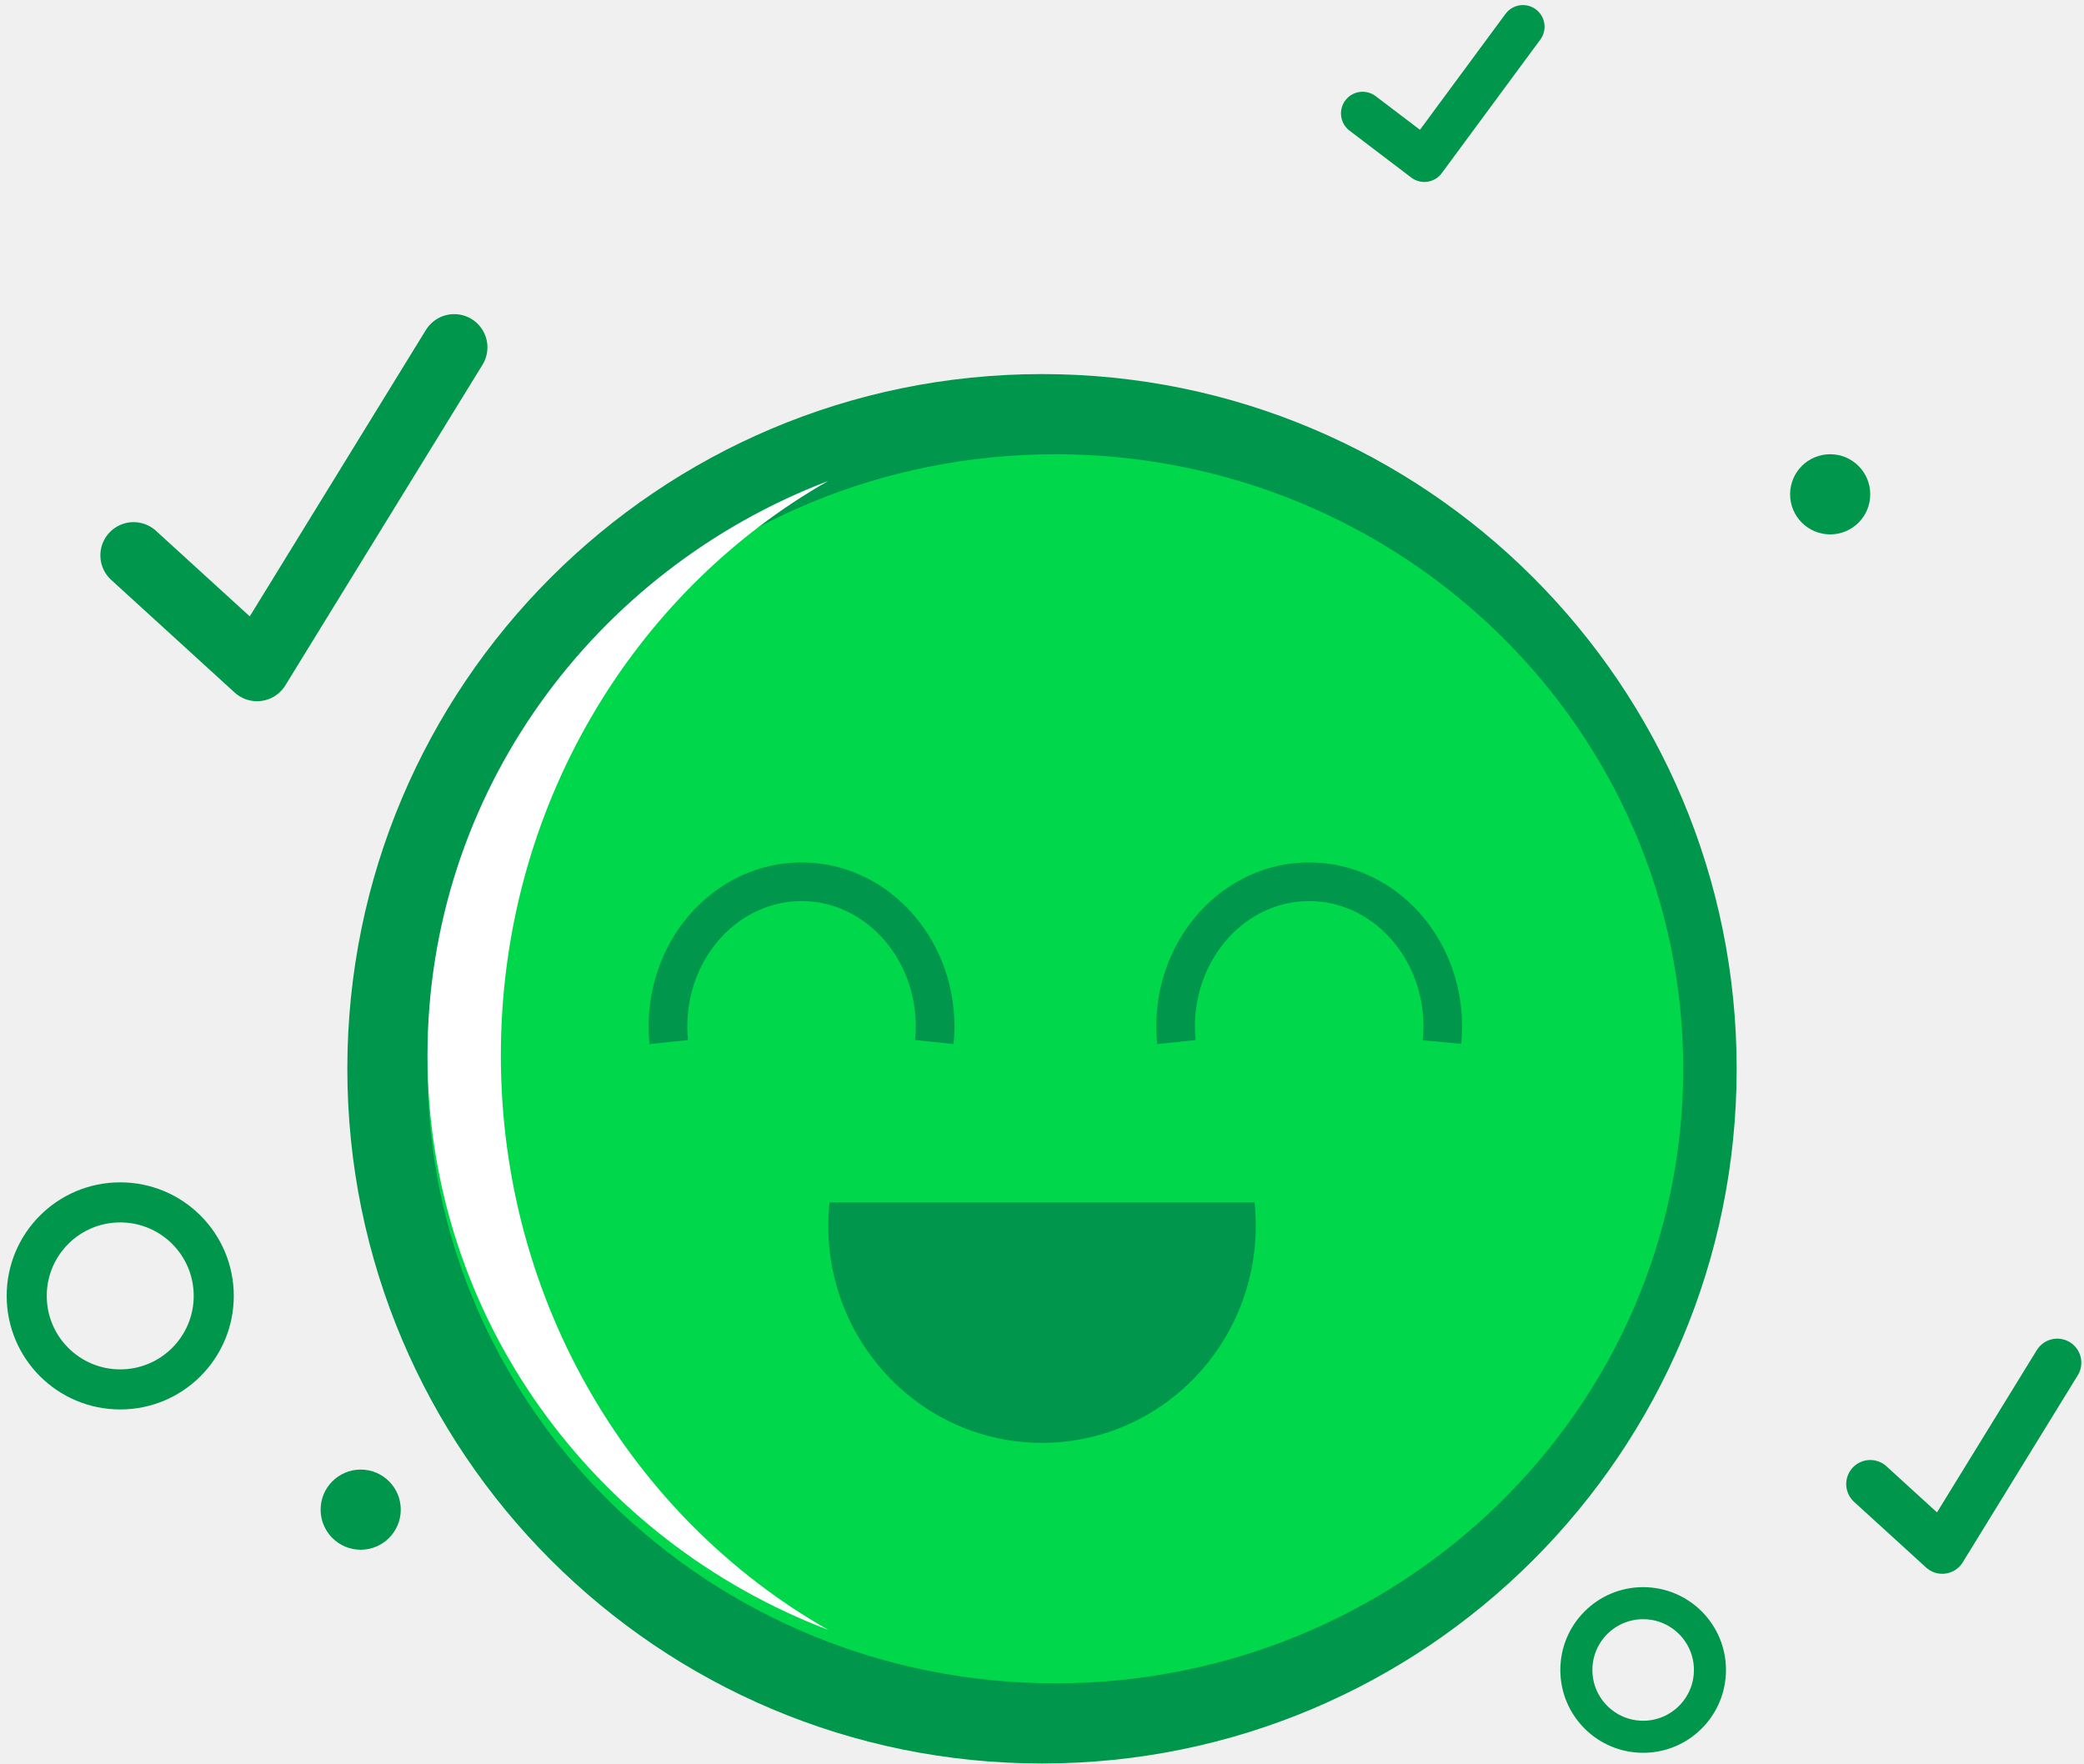
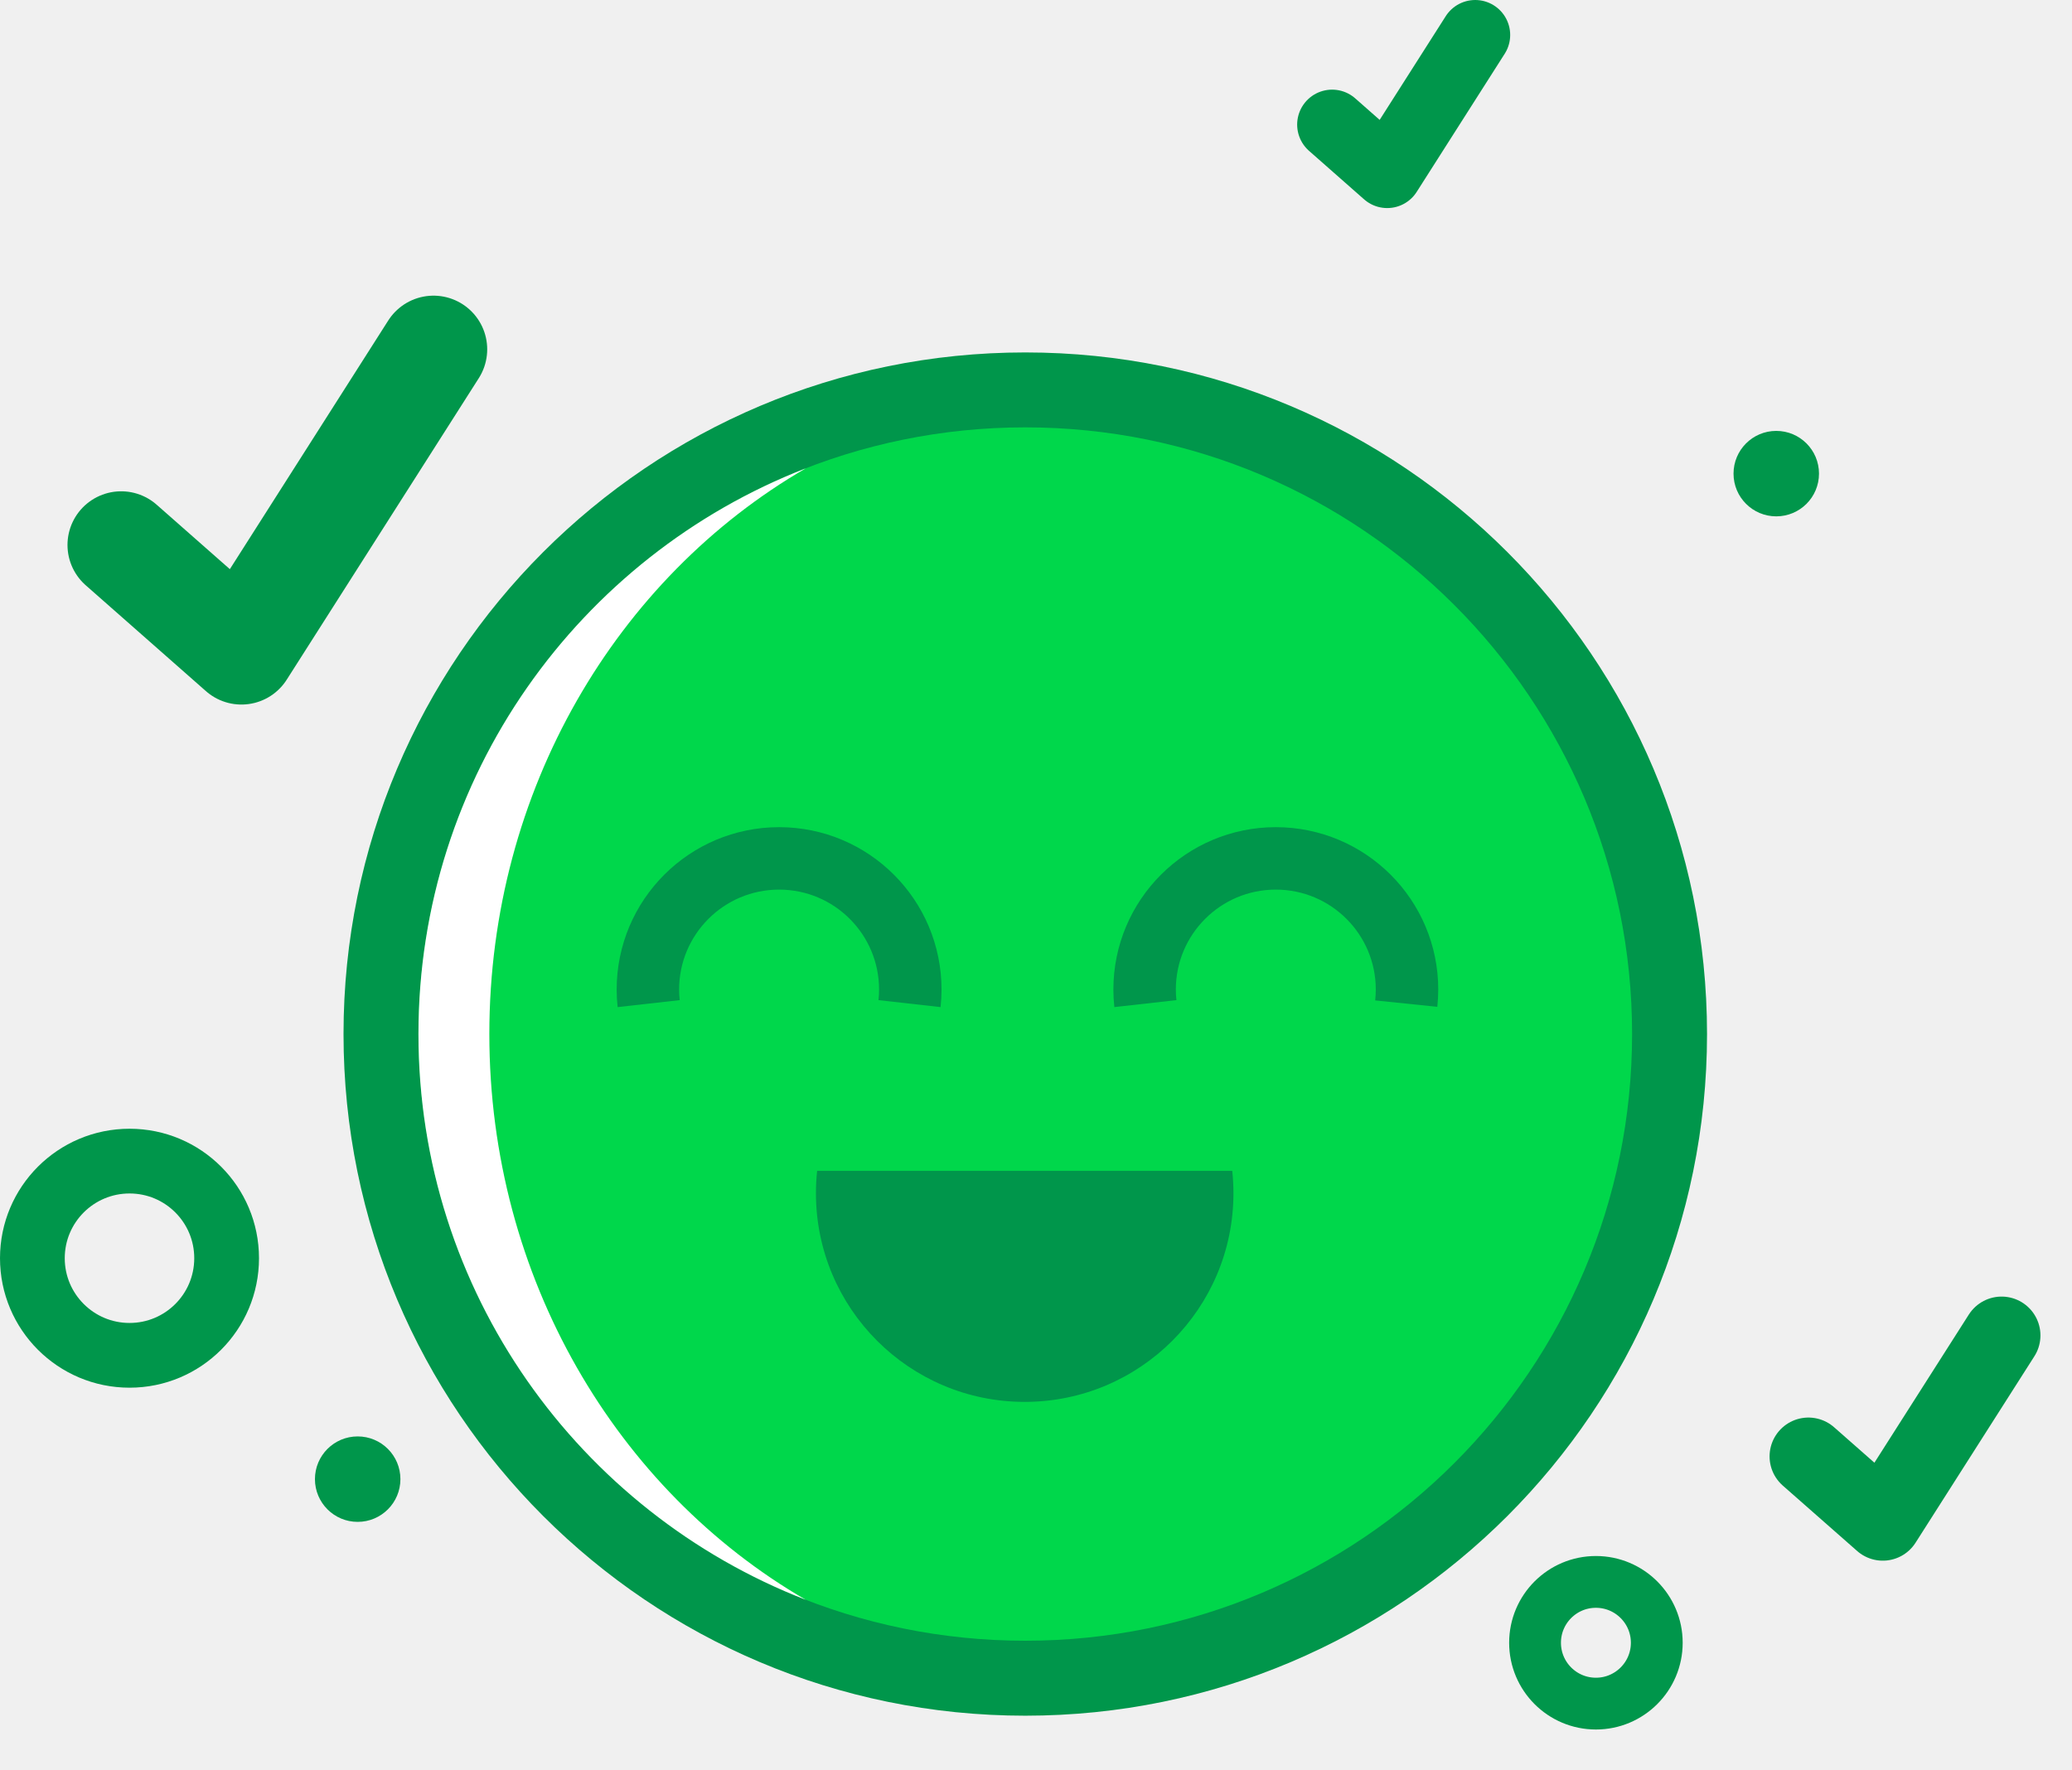
- <svg xmlns="http://www.w3.org/2000/svg" width="78px" height="66px" viewBox="0 0 78 66" version="1.1">
+ <svg xmlns="http://www.w3.org/2000/svg" width="48px" height="41px" viewBox="0 0 48 41" version="1.1">
  <g id="Page-1" stroke="none" stroke-width="1" fill="none" fill-rule="evenodd">
-     <g id="Legend" transform="translate(-73, -300)">
-       <g id="Group-27-Copy" transform="translate(73, 300)">
-         <path d="M65,39.999 C65,54.359 53.359,66 39.001,66 C24.641,66 13,54.359 13,39.999 C13,25.639 24.641,14 39.001,14 C53.359,14 65,25.639 65,39.999" id="Fill-1" fill="#00964B" />
-         <path d="M63,40 C63,52.703 52.48,63 39.5,63 C26.522,63 16,52.703 16,40 C16,27.298 26.522,17 39.5,17 C52.48,17 63,27.298 63,40" id="Fill-3" fill="#00D74B" />
-         <path d="M18.746,39.499 C18.746,30.223 23.698,22.153 31,18 C22.223,21.343 16,29.708 16,39.499 C16,49.292 22.223,57.655 31,61 C23.698,56.847 18.746,48.775 18.746,39.499" id="Fill-5" fill="#FFFFFF" />
-         <path d="M34.97,39 C34.99,38.809 35,38.617 35,38.419 C35,35.427 32.761,33 30.001,33 C27.239,33 25,35.427 25,38.419 C25,38.617 25.01,38.809 25.03,39" id="Stroke-7" stroke="#00964B" stroke-width="1.447" />
-         <path d="M53.97,39 C53.988,38.809 54,38.617 54,38.419 C54,35.427 51.761,33 48.999,33 C46.237,33 44,35.427 44,38.419 C44,38.617 44.01,38.809 44.03,39" id="Stroke-9" stroke="#00964B" stroke-width="1.447" />
-         <path d="M8,48.5 C8,50.434 6.434,52 4.5,52 C2.566,52 1,50.434 1,48.5 C1,46.566 2.566,45 4.5,45 C6.434,45 8,46.566 8,48.5 Z" id="Stroke-11" stroke="#00964B" stroke-width="1.5" />
-         <path d="M64,62.5 C64,63.881 62.879,65 61.5,65 C60.119,65 59,63.881 59,62.5 C59,61.119 60.119,60 61.5,60 C62.879,60 64,61.119 64,62.5 Z" id="Stroke-13" stroke="#00964B" stroke-width="1.2" />
-         <path d="M70,18.5 C70,19.329 69.329,20 68.5,20 C67.671,20 67,19.329 67,18.5 C67,17.671 67.671,17 68.5,17 C69.329,17 70,17.671 70,18.5" id="Fill-15" fill="#00964B" />
-         <path d="M15,56.5 C15,57.327 14.329,58 13.5,58 C12.671,58 12,57.327 12,56.5 C12,55.671 12.671,55 13.5,55 C14.329,55 15,55.671 15,56.5" id="Fill-17" fill="#00964B" />
-         <polyline id="Stroke-19" stroke="#00964B" stroke-width="2.487" stroke-linecap="round" stroke-linejoin="round" points="5 20.785 9.62 25 17 13" />
-         <polyline id="Stroke-21" stroke="#00964B" stroke-width="1.8" stroke-linecap="round" stroke-linejoin="round" points="70 55.542 72.695 58 77 51" />
-         <polyline id="Stroke-23" stroke="#00964B" stroke-width="1.62" stroke-linecap="round" stroke-linejoin="round" points="51 4.244 53.31 6 57 1" />
-         <path d="M31.046,45 C31.015,45.286 31,45.577 31,45.872 C31,50.361 34.581,54 39,54 C43.419,54 47,50.361 47,45.872 C47,45.577 46.983,45.286 46.954,45 L31.046,45 Z" id="Fill-25" fill="#00964B" />
+     <g id="Scores-for-Relationships---Good" transform="translate(-23, -353)">
+       <g id="Details" transform="translate(23, 310)">
+         <g id="Group-27" transform="translate(0, 43)">
+           <path d="M39.545,23.959 C39.545,32.682 32.474,39.753 23.752,39.753 C15.029,39.753 7.958,32.682 7.958,23.959 C7.958,15.236 15.029,8.166 23.752,8.166 C32.474,8.166 39.545,15.236 39.545,23.959" id="Fill-1" fill="#00964B" />
+           <path d="M37.809,23.959 C37.809,31.723 31.516,38.016 23.752,38.016 C15.989,38.016 9.695,31.723 9.695,23.959 C9.695,16.196 15.989,9.902 23.752,9.902 C31.516,9.902 37.809,16.196 37.809,23.959" id="Fill-3" fill="#00D74B" />
+           <path d="M11.336,23.959 C11.336,18.304 14.298,13.384 18.665,10.852 C13.416,12.89 9.694,17.99 9.694,23.959 C9.694,29.929 13.416,35.028 18.665,37.067 C14.298,34.535 11.336,29.614 11.336,23.959" id="Fill-5" fill="#FFFFFF" />
+           <path d="M21.07,23.254 C21.082,23.147 21.088,23.039 21.088,22.928 C21.088,21.25 19.727,19.889 18.049,19.889 C16.37,19.889 15.009,21.25 15.009,22.928 C15.009,23.039 15.015,23.147 15.027,23.254" id="Stroke-7" stroke="#00964B" stroke-width="1.447" />
+           <path d="M32.577,23.254 C32.588,23.147 32.595,23.039 32.595,22.928 C32.595,21.25 31.234,19.889 29.555,19.889 C27.876,19.889 26.516,21.25 26.516,22.928 C26.516,23.039 26.522,23.147 26.534,23.254" id="Stroke-9" stroke="#00964B" stroke-width="1.447" />
+           <path d="M5.25,29.153 C5.25,30.396 4.244,31.403 3.001,31.403 C1.758,31.403 0.75,30.396 0.75,29.153 C0.75,27.91 1.758,26.903 3.001,26.903 C4.244,26.903 5.25,27.91 5.25,29.153 Z" id="Stroke-11" stroke="#00964B" stroke-width="1.5" />
+           <path d="M38.381,38.063 C38.381,38.842 37.749,39.473 36.971,39.473 C36.192,39.473 35.561,38.842 35.561,38.063 C35.561,37.284 36.192,36.653 36.971,36.653 C37.749,36.653 38.381,37.284 38.381,38.063 Z" id="Stroke-13" stroke="#00964B" stroke-width="1.2" />
+           <path d="M42.139,10.974 C42.139,11.521 41.696,11.964 41.149,11.964 C40.602,11.964 40.159,11.521 40.159,10.974 C40.159,10.427 40.602,9.984 41.149,9.984 C41.696,9.984 42.139,10.427 42.139,10.974" id="Fill-15" fill="#00964B" />
+           <path d="M9.276,34.272 C9.276,34.818 8.833,35.262 8.286,35.262 C7.739,35.262 7.296,34.818 7.296,34.272 C7.296,33.725 7.739,33.282 8.286,33.282 C8.833,33.282 9.276,33.725 9.276,34.272" id="Fill-17" fill="#00964B" />
+           <polyline id="Stroke-19" stroke="#00964B" stroke-width="2.487" stroke-linecap="round" stroke-linejoin="round" points="2.807 12.627 5.593 15.081 10.043 8.094" />
+           <polyline id="Stroke-21" stroke="#00964B" stroke-width="1.8" stroke-linecap="round" stroke-linejoin="round" points="41.894 33.745 43.617 35.261 46.369 30.942" />
+           <polyline id="Stroke-23" stroke="#00964B" stroke-width="1.62" stroke-linecap="round" stroke-linejoin="round" points="30.86 2.887 32.136 4.011 34.175 0.81" />
+           <path d="M18.93,27.128 C18.911,27.298 18.902,27.471 18.902,27.647 C18.902,30.317 21.067,32.482 23.738,32.482 C26.409,32.482 28.574,30.317 28.574,27.647 C28.574,27.471 28.564,27.298 28.546,27.128 L18.93,27.128 Z" id="Fill-25" fill="#00964B" />
+         </g>
      </g>
    </g>
  </g>
</svg>
